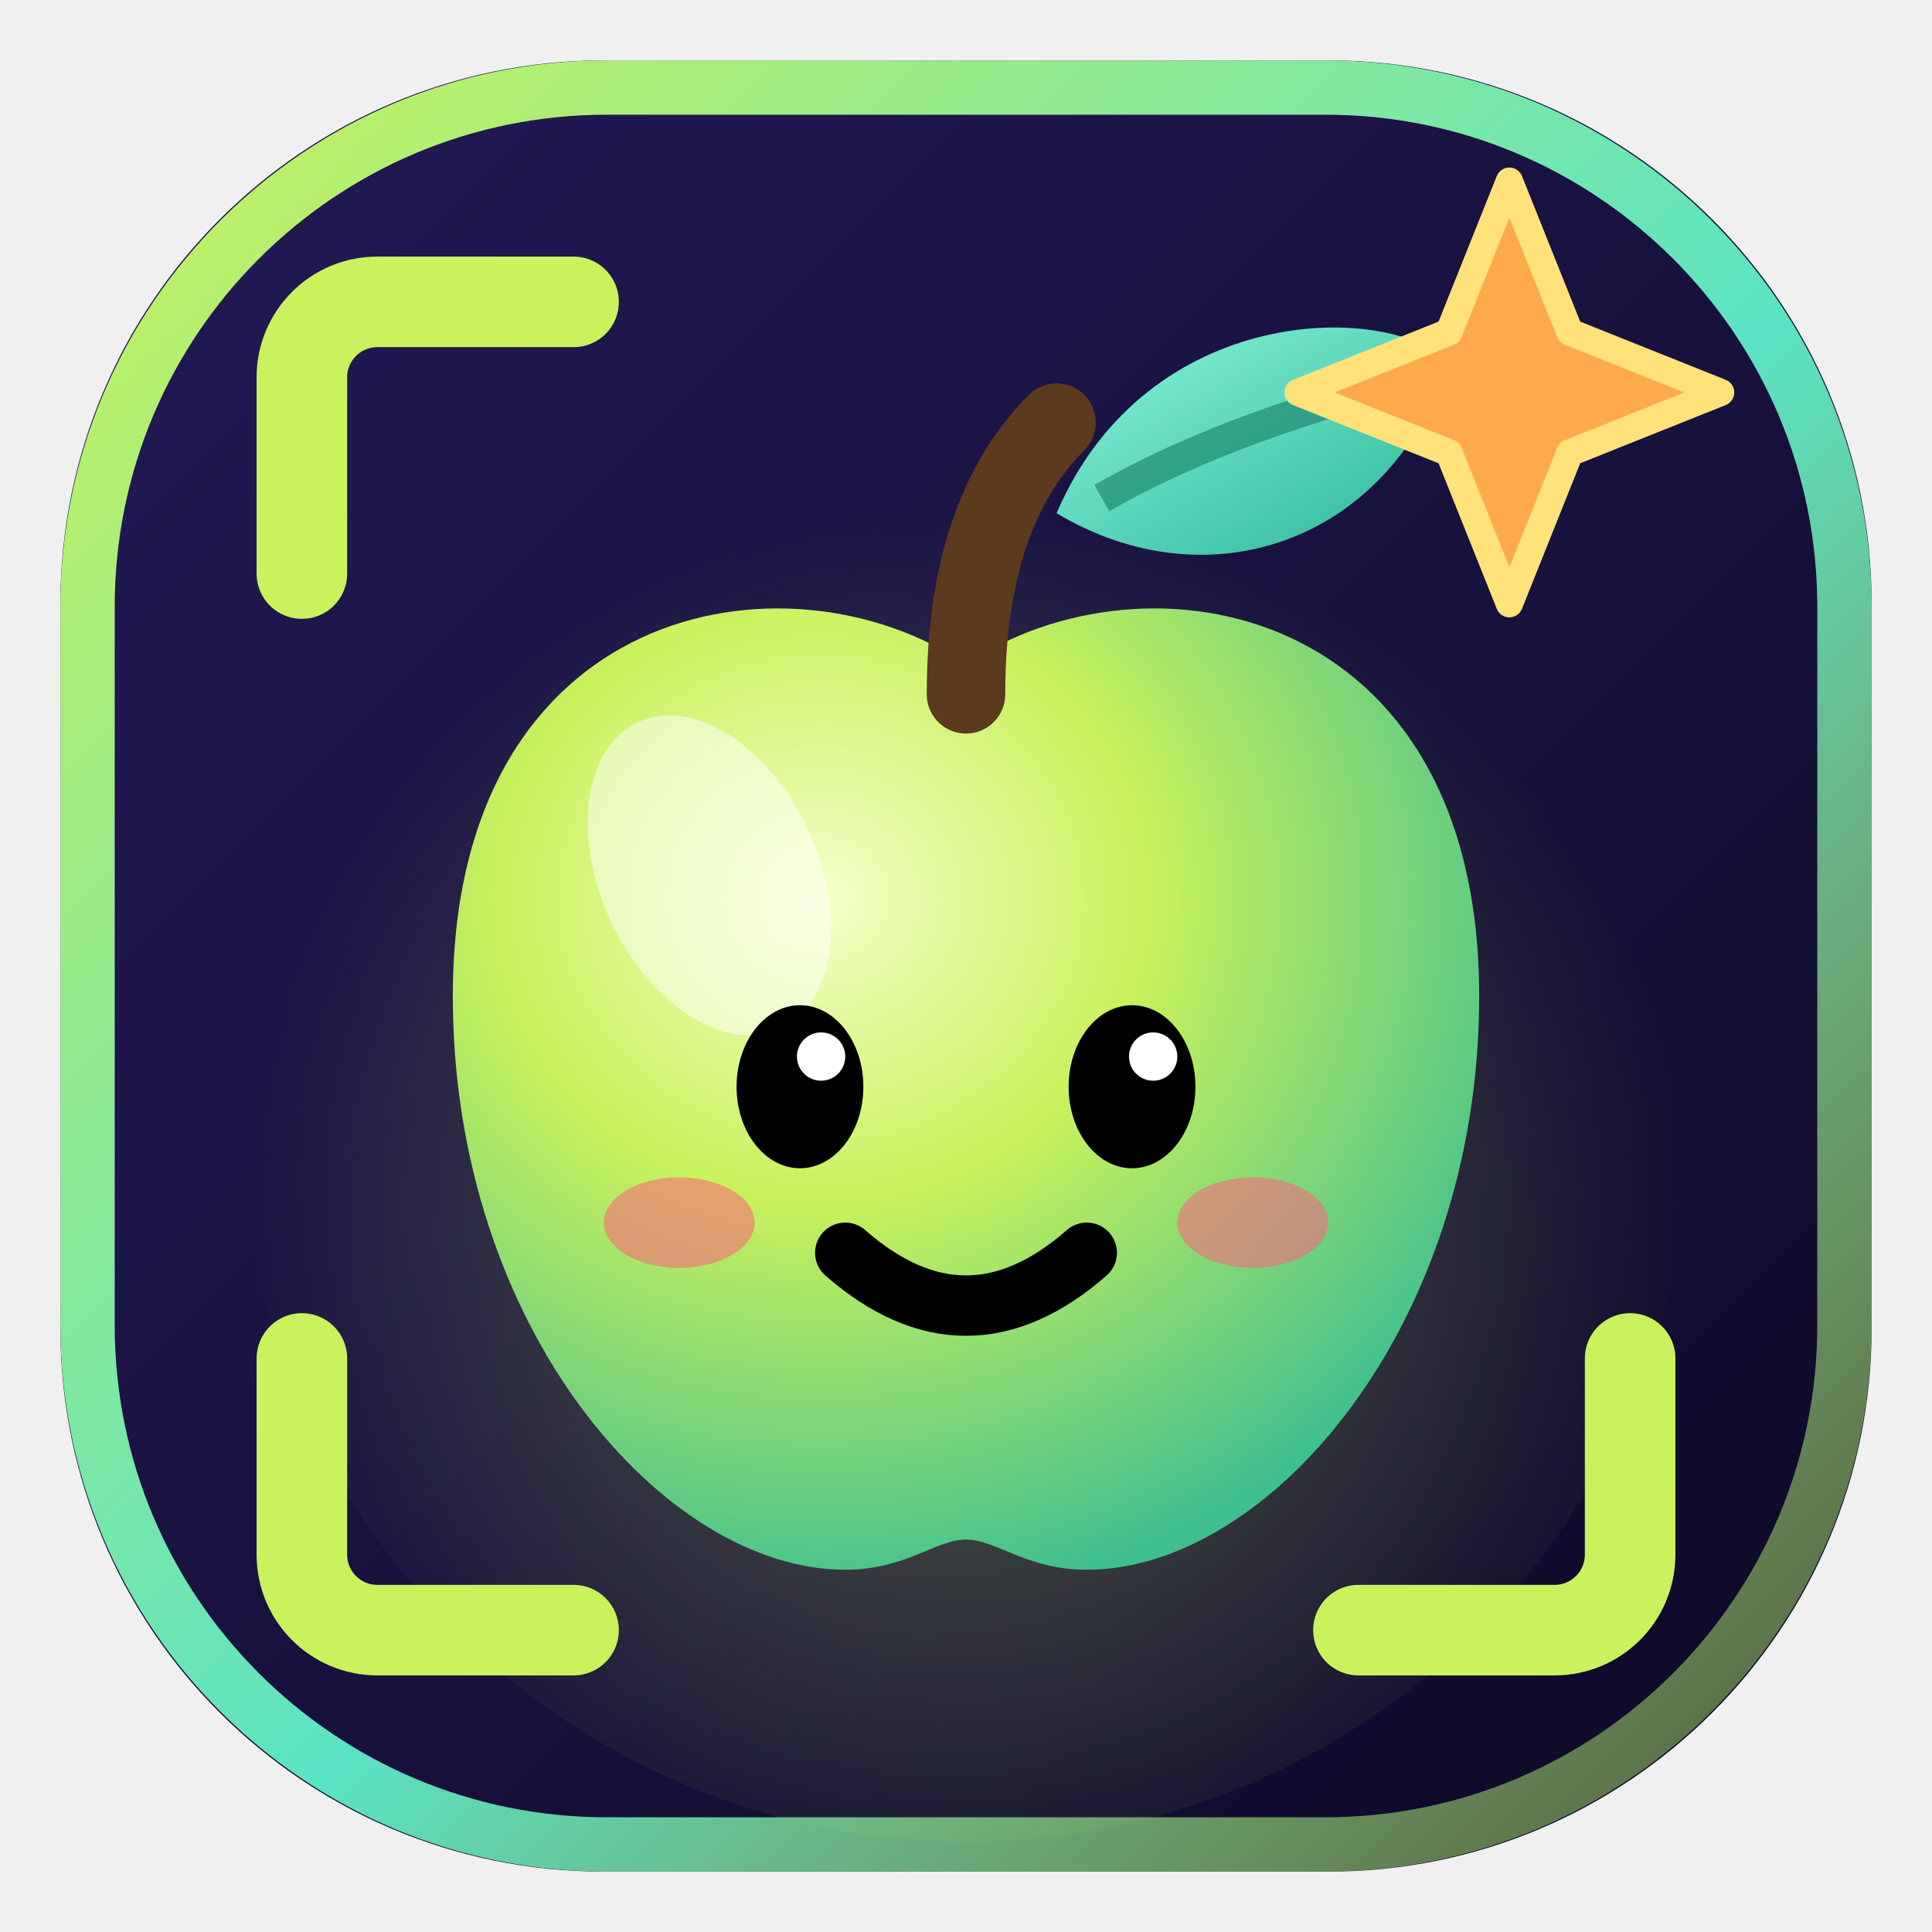
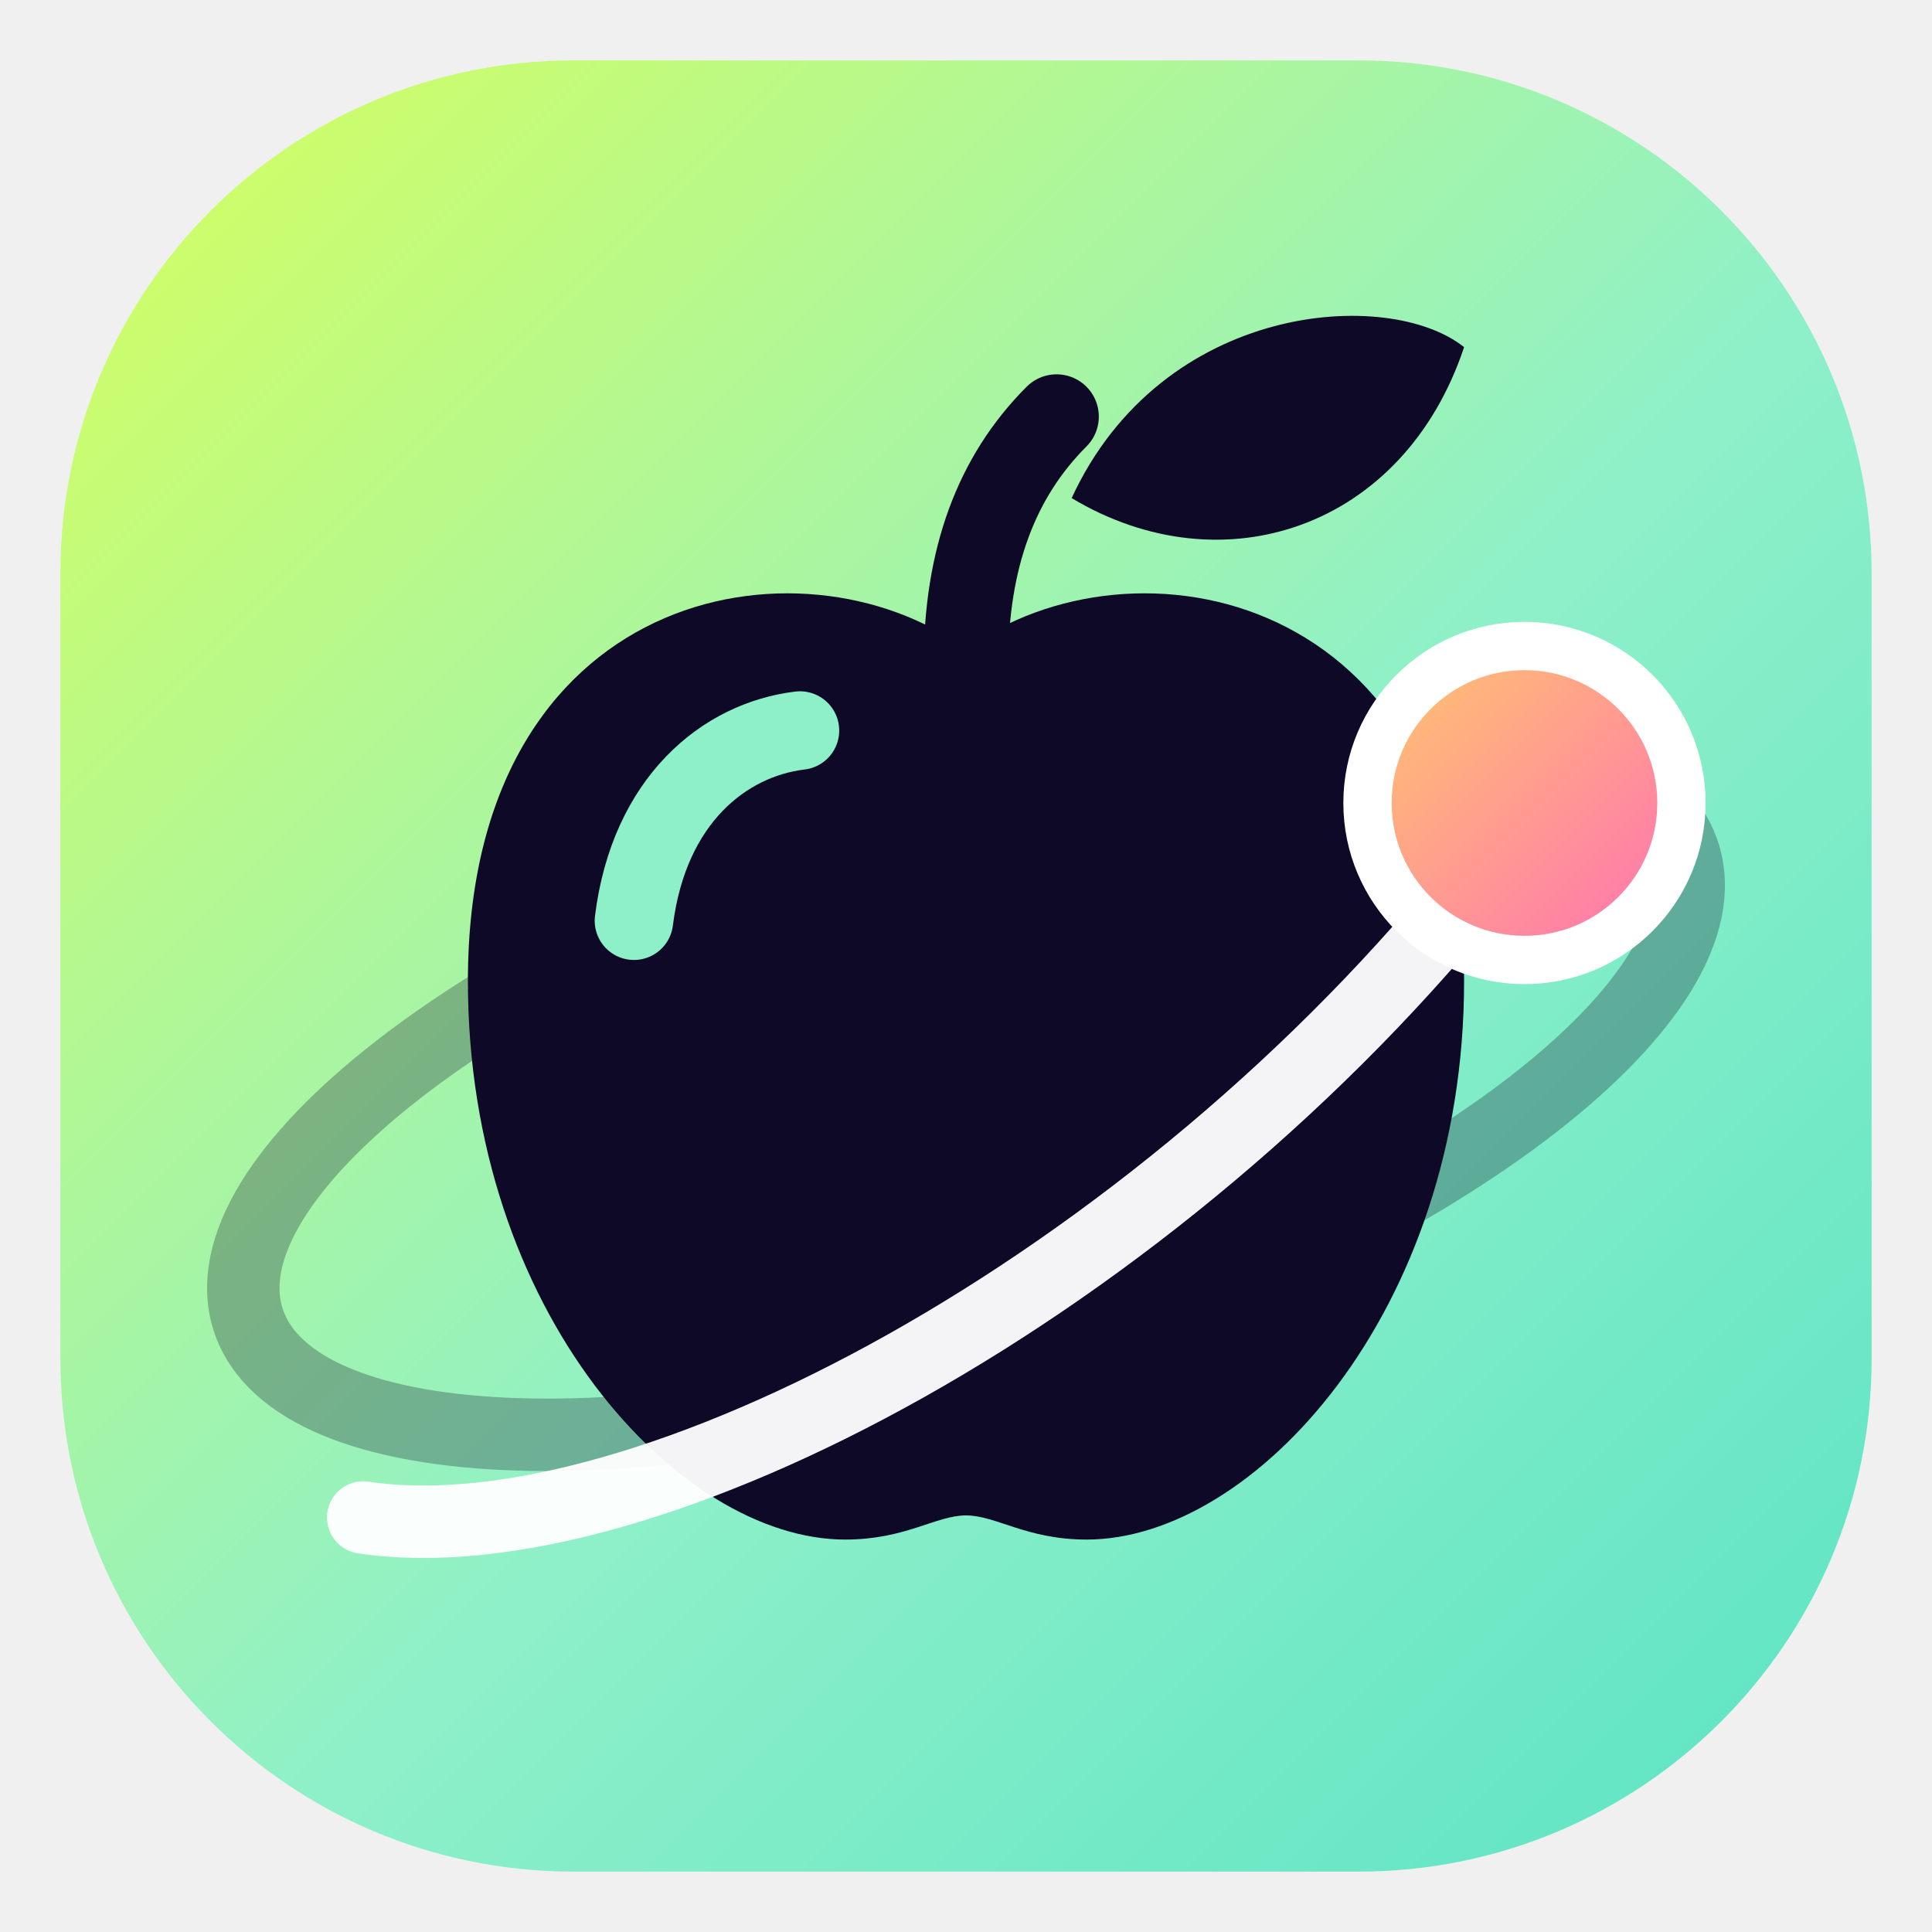
<svg xmlns="http://www.w3.org/2000/svg" viewBox="0 0 64 64">
  <defs>
-     <linearGradient id="tile" x1="0" y1="0" x2="1" y2="1">
-       <stop offset="0" stop-color="#231A57" />
-       <stop offset="1" stop-color="#0D0926" />
+     <linearGradient id="t" x1="0" y1="0" x2="1" y2="1">
+       <stop offset="0" stop-color="#D7FF5C" />
+       <stop offset=".55" stop-color="#8EF0C9" />
+       <stop offset="1" stop-color="#5BE3C4" />
    </linearGradient>
-     <linearGradient id="rim" x1="0" y1="0" x2="1" y2="1">
-       <stop offset="0" stop-color="#C9F25C" />
-       <stop offset=".55" stop-color="#5BE3C4" />
-       <stop offset="1" stop-color="#C9F25C" stop-opacity=".35" />
+     <linearGradient id="v" x1="0" y1="0" x2="1" y2="1">
+       <stop offset="0" stop-color="#FFC86B" />
+       <stop offset="1" stop-color="#FF6FB5" />
    </linearGradient>
-     <radialGradient id="fruit" cx="36%" cy="30%" r="75%">
-       <stop offset="0" stop-color="#F4FFC9" />
-       <stop offset=".42" stop-color="#C9F25C" />
-       <stop offset="1" stop-color="#3FBF8F" />
-     </radialGradient>
-     <linearGradient id="leaf" x1="0" y1="0" x2="1" y2="1">
-       <stop offset="0" stop-color="#8BF5DC" />
-       <stop offset="1" stop-color="#2BB596" />
-     </linearGradient>
-     <radialGradient id="glow" cx="50%" cy="58%" r="50%">
-       <stop offset="0" stop-color="#C9F25C" stop-opacity=".35" />
-       <stop offset="1" stop-color="#C9F25C" stop-opacity="0" />
-     </radialGradient>
-     <style>
-       .star { transform-origin: 50px 13px; animation: tw 2.4s ease-in-out infinite; }
-       .eye { transform-box: fill-box; transform-origin: center; animation: blink 4.5s infinite; }
-       @keyframes tw { 0%, 100% { transform: scale(.75) rotate(0deg); opacity: .85; } 50% { transform: scale(1.15) rotate(20deg); opacity: 1; } }
-       @keyframes blink { 0%, 92%, 100% { transform: scaleY(1); } 95% { transform: scaleY(.1); } }
-       @media (prefers-reduced-motion: reduce) { .star, .eye { animation: none; } }
-     </style>
  </defs>
-   <rect x="2" y="2" width="60" height="60" rx="18" fill="url(#tile)" />
-   <rect x="2.9" y="2.9" width="58.2" height="58.2" rx="17.2" fill="none" stroke="url(#rim)" stroke-width="1.8" />
-   <circle cx="32" cy="37" r="24" fill="url(#glow)" />
-   <g fill="none" stroke="#C9F25C" stroke-width="3" stroke-linecap="round">
-     <path d="M10 19 V12.5 a2.5 2.5 0 0 1 2.5-2.5 H19" />
-     <path d="M10 45 V51.5 a2.5 2.5 0 0 0 2.5 2.5 H19" />
-     <path d="M54 45 V51.5 a2.5 2.5 0 0 1-2.5 2.5 H45" />
-   </g>
-   <path d="M32 22 C26 18 15 20 15 33 C15 44 22 52 28 52 C30 52 31 51 32 51 C33 51 34 52 36 52 C42 52 49 44 49 33 C49 20 38 18 32 22 Z" fill="url(#fruit)" />
-   <ellipse cx="23.5" cy="29" rx="3.6" ry="5.6" fill="#fff" opacity=".5" transform="rotate(-25 23.5 29)" />
-   <path d="M32 23 C32 19 33 16 35 14" stroke="#5B3A1E" stroke-width="2.6" stroke-linecap="round" fill="none" />
-   <path d="M35 17 C38 10 46 10 48 12 C46 18 40 20 35 17 Z" fill="url(#leaf)" />
-   <path d="M36.5 16.5 C40 14.5 43.5 13.5 46.5 12.6" stroke="#1E8A72" stroke-width="1" fill="none" opacity=".7" />
-   <ellipse class="eye" cx="26.5" cy="36" rx="2.1" ry="2.7" fill="#000" />
-   <ellipse class="eye" cx="37.5" cy="36" rx="2.1" ry="2.7" fill="#000" />
-   <circle cx="27.2" cy="35" r=".8" fill="#fff" />
-   <circle cx="38.2" cy="35" r=".8" fill="#fff" />
-   <path d="M28 41.5 Q32 45 36 41.5" stroke="#000" stroke-width="2" stroke-linecap="round" fill="none" />
-   <ellipse cx="22.5" cy="40.5" rx="2.5" ry="1.5" fill="#FF5F7E" opacity=".55" />
-   <ellipse cx="41.5" cy="40.5" rx="2.5" ry="1.5" fill="#FF5F7E" opacity=".55" />
-   <path class="star" d="M50 6 L52 11 L57 13 L52 15 L50 20 L48 15 L43 13 L48 11 Z" fill="#FFA94D" stroke="#FFE27A" stroke-width=".9" stroke-linejoin="round" />
+   <rect x="2" y="2" width="60" height="60" rx="17" fill="url(#t)" />
+   <ellipse cx="32" cy="36" rx="25" ry="9" transform="rotate(-18 32 36)" fill="none" stroke="#0D0926" stroke-opacity=".28" stroke-width="2.4" />
+   <path d="M32 21.5 C26.5 17.5 15.5 19.5 15.5 32.5 C15.5 43.5 22.5 51 28 51 C30 51 31 50.2 32 50.2 C33 50.2 34 51 36 51 C41.5 51 48.5 43.5 48.5 32.5 C48.5 19.5 37.5 17.5 32 21.5 Z" fill="#0D0926" />
+   <path d="M32 22 C32 18.5 33 15.8 35 13.8" stroke="#0D0926" stroke-width="2.8" stroke-linecap="round" fill="none" />
+   <path d="M35.5 16.5 C38.5 10 46 9.5 48.5 11.5 C46.5 17.5 40.5 19.5 35.5 16.5 Z" fill="#0D0926" />
+   <path d="M21 30.5 C21.5 26.5 24 24.5 26.5 24.2" stroke="#8EF0C9" stroke-width="2.6" stroke-linecap="round" fill="none" />
+   <path d="M8.6 43.4 C17 47.6 36 44.2 50.5 34.6" transform="rotate(-18 32 36) translate(0 0)" fill="none" stroke="#FFFFFF" stroke-width="2.4" stroke-linecap="round" opacity=".95" />
+   <circle cx="50.5" cy="26.6" r="5.2" fill="url(#v)" stroke="#FFFFFF" stroke-width="1.6" />
</svg>
